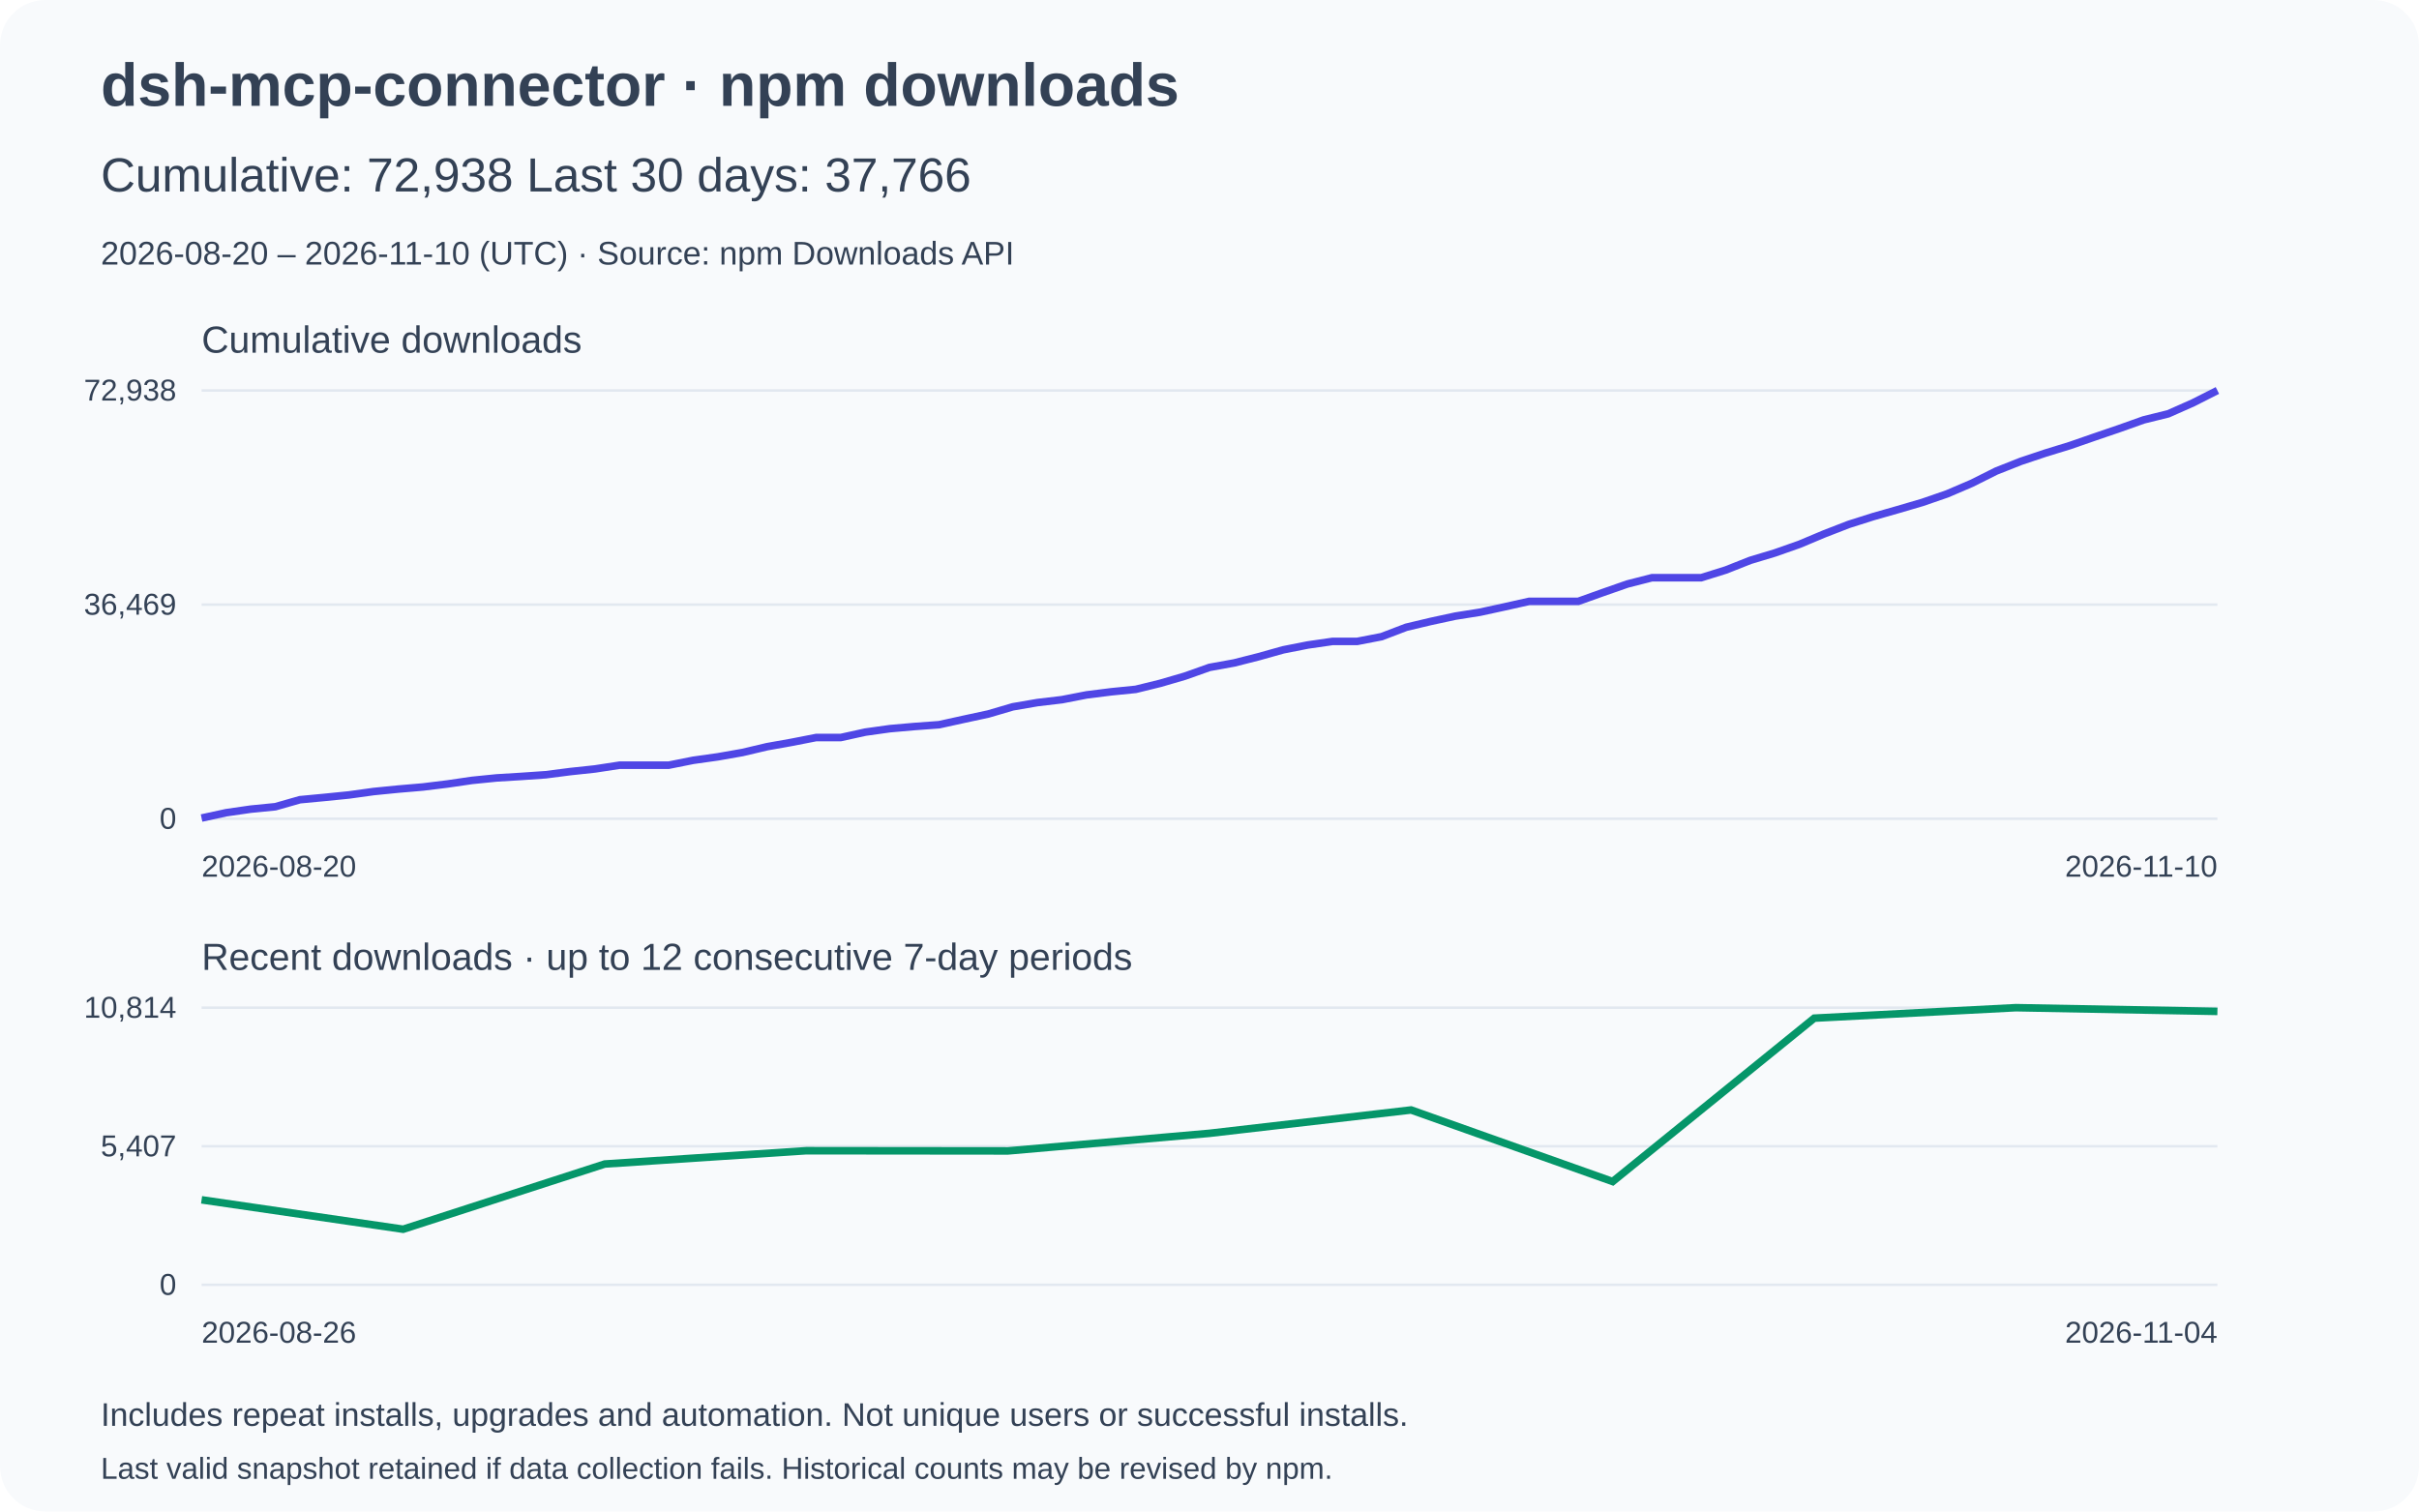
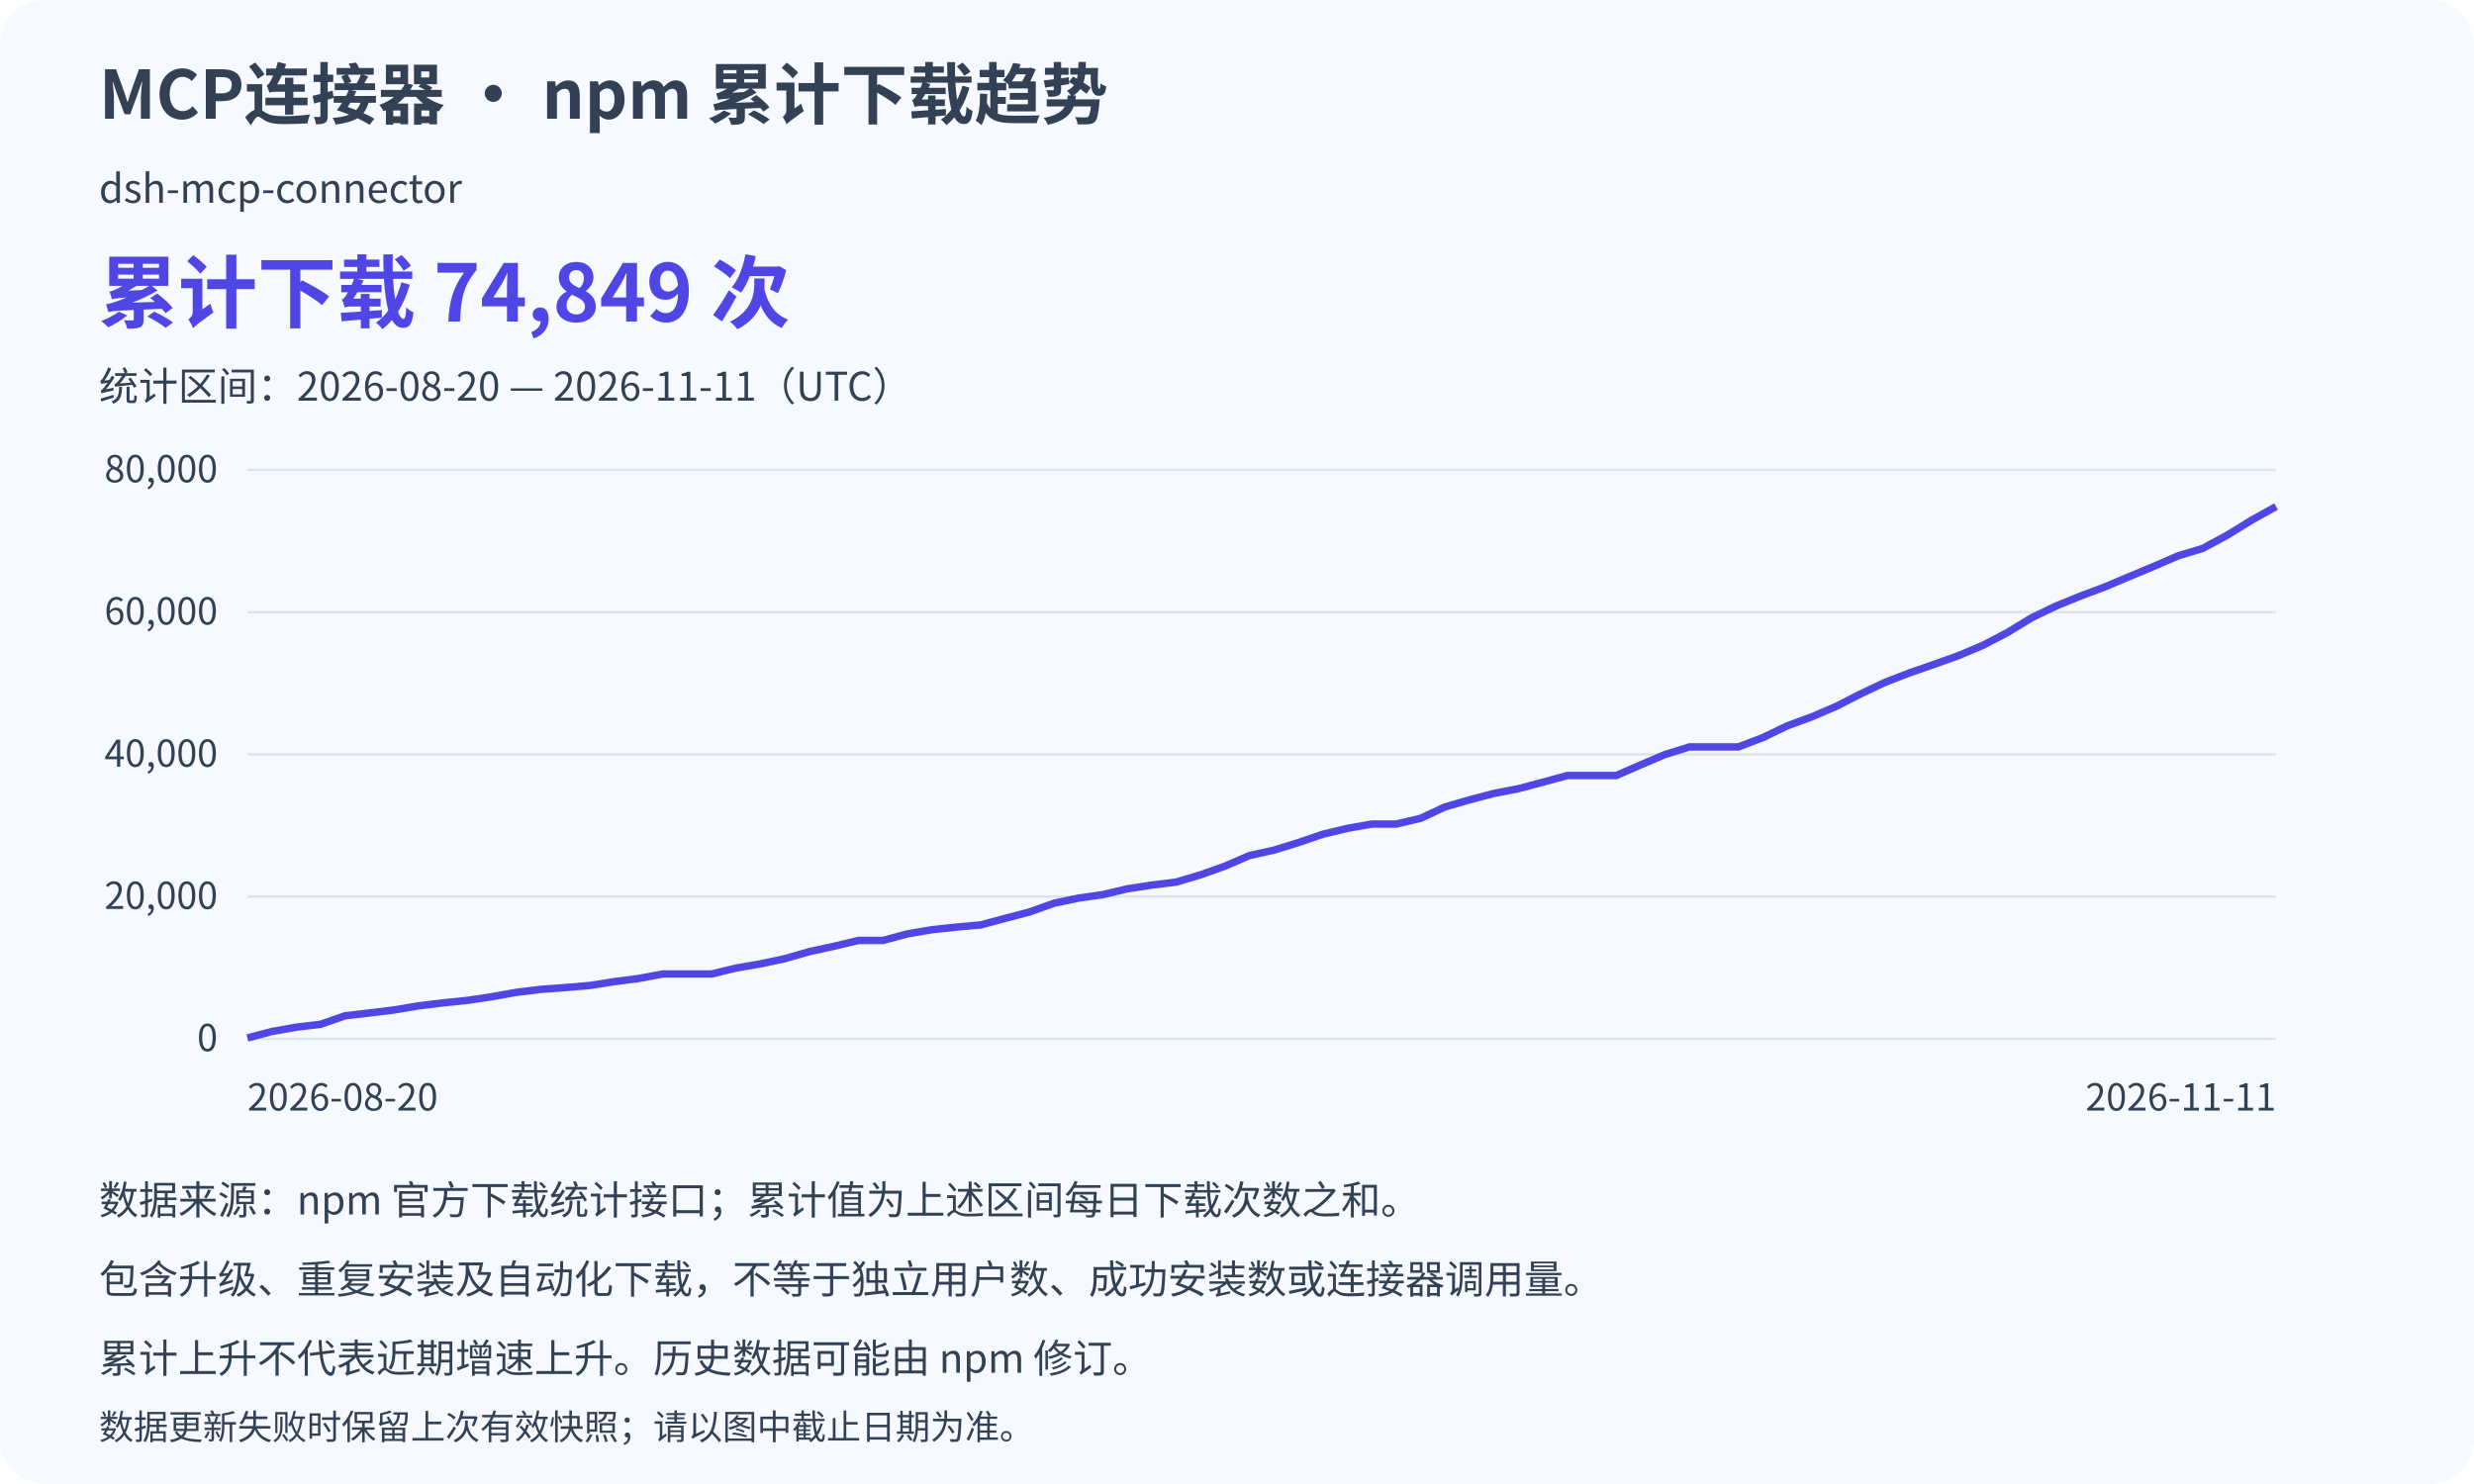
- <svg xmlns="http://www.w3.org/2000/svg" width="960" height="600" viewBox="0 0 960 600" role="img" aria-labelledby="title desc">
-   <rect width="960" height="600" rx="18" fill="#f8fafc" />
-   <g font-family="Arial, sans-serif" fill="#334155">
-     <text x="40" y="42" font-size="24" font-weight="bold">dsh-mcp-connector · npm downloads</text>
-     <text x="40" y="76" font-size="19">Cumulative: 72,938     Last 30 days: 37,766</text>
-     <text x="40" y="105" font-size="13">2026-08-20 – 2026-11-10 (UTC) · Source: npm Downloads API</text>
-     <text x="80" y="140" font-size="15">Cumulative downloads</text>
-     <path d="M80 325 H880" stroke="#e2e8f0" />
-     <text x="70" y="329" text-anchor="end" font-size="12">0</text>
-     <path d="M80 240 H880" stroke="#e2e8f0" />
-     <text x="70" y="244" text-anchor="end" font-size="12">36,469</text>
-     <path d="M80 155 H880" stroke="#e2e8f0" />
-     <text x="70" y="159" text-anchor="end" font-size="12">72,938</text>
-     <path d="M80,324.725 L89.756,322.606 L99.512,321.194 L109.268,320.231 L119.024,317.448 L128.78,316.528 L138.537,315.549 L148.293,314.199 L158.049,313.23 L167.805,312.4 L177.561,311.204 L187.317,309.778 L197.073,308.799 L206.829,308.207 L216.585,307.536 L226.341,306.279 L236.098,305.24 L245.854,303.746 L255.61,303.746 L265.366,303.746 L275.122,301.797 L284.878,300.427 L294.634,298.712 L304.39,296.409 L314.146,294.67 L323.902,292.761 L333.659,292.761 L343.415,290.612 L353.171,289.246 L362.927,288.391 L372.683,287.678 L382.439,285.529 L392.195,283.429 L401.951,280.567 L411.707,278.889 L421.463,277.735 L431.22,275.838 L440.976,274.614 L450.732,273.637 L460.488,271.237 L470.244,268.391 L480,264.927 L489.756,263.161 L499.512,260.683 L509.268,257.949 L519.024,256.026 L528.78,254.614 L538.537,254.614 L548.293,252.724 L558.049,248.997 L567.805,246.675 L577.561,244.571 L587.317,243.023 L597.073,240.9 L606.829,238.713 L616.585,238.713 L626.341,238.713 L636.098,235.222 L645.854,231.814 L655.61,229.323 L665.366,229.323 L675.122,229.323 L684.878,226.279 L694.634,222.426 L704.39,219.487 L714.146,216.052 L723.902,211.952 L733.659,208.167 L743.415,205.071 L753.171,202.289 L762.927,199.426 L772.683,196.056 L782.439,191.877 L792.195,186.994 L801.951,183.137 L811.707,179.867 L821.463,176.867 L831.22,173.478 L840.976,170.15 L850.732,166.677 L860.488,164.262 L870.244,159.937 L880,155" stroke="#4f46e5" stroke-width="3" fill="none" />
-     <text x="80" y="348" font-size="12">2026-08-20</text>
-     <text x="880" y="348" text-anchor="end" font-size="12">2026-11-10</text>
-     <text x="80" y="385" font-size="15">Recent downloads · up to 12 consecutive 7-day periods</text>
-     <path d="M80 510 H880" stroke="#e2e8f0" />
-     <text x="70" y="514" text-anchor="end" font-size="12">0</text>
-     <path d="M80 455 H880" stroke="#e2e8f0" />
-     <text x="70" y="459" text-anchor="end" font-size="12">5,407</text>
-     <path d="M80 400 H880" stroke="#e2e8f0" />
-     <text x="70" y="404" text-anchor="end" font-size="12">10,814</text>
-     <path d="M80,476.27 L160,487.947 L240,462.059 L320,456.78 L400,456.861 L480,449.873 L560,440.607 L640,469.017 L720,404.16 L800,400 L880,401.475" stroke="#059669" stroke-width="3" fill="none" />
-     <text x="80" y="533" font-size="12">2026-08-26</text>
-     <text x="880" y="533" text-anchor="end" font-size="12">2026-11-04</text>
-     <text x="40" y="566" font-size="13">Includes repeat installs, upgrades and automation. Not unique users or successful installs.</text>
-     <text x="40" y="587" font-size="12">Last valid snapshot retained if data collection fails. Historical counts may be revised by npm.</text>
+ <svg xmlns="http://www.w3.org/2000/svg" width="1000" height="600" viewBox="0 0 1000 600" role="img" aria-labelledby="title desc">
+   <rect width="1000" height="600" rx="18" fill="#f6f9ff" />
+   <g font-family="Noto Sans CJK SC, Arial Unicode MS, sans-serif" fill="#334155">
+     <text x="40" y="48" font-size="27" font-weight="bold">MCP连接器 · npm 累计下载趋势</text>
+     <text x="40" y="82" font-size="16">dsh-mcp-connector</text>
+     <text x="40" y="130" font-size="32" font-weight="bold" fill="#4f46e5">累计下载 74,849 次</text>
+     <text x="40" y="162" font-size="16">统计区间：2026-08-20 — 2026-11-11（UTC）</text>
+     <path d="M100 420 H920" stroke="#dce4f0" />
+     <text x="88" y="425" text-anchor="end" font-size="15">0</text>
+     <path d="M100 362.5 H920" stroke="#dce4f0" />
+     <text x="88" y="367.5" text-anchor="end" font-size="15">20,000</text>
+     <path d="M100 305 H920" stroke="#dce4f0" />
+     <text x="88" y="310" text-anchor="end" font-size="15">40,000</text>
+     <path d="M100 247.5 H920" stroke="#dce4f0" />
+     <text x="88" y="252.5" text-anchor="end" font-size="15">60,000</text>
+     <path d="M100 190 H920" stroke="#dce4f0" />
+     <text x="88" y="195" text-anchor="end" font-size="15">80,000</text>
+     <path d="M100,419.661 L109.88,417.047 L119.759,415.305 L129.639,414.118 L139.518,410.685 L149.398,409.549 L159.277,408.342 L169.157,406.677 L179.036,405.481 L188.916,404.458 L198.795,402.983 L208.675,401.223 L218.554,400.016 L228.434,399.286 L238.313,398.458 L248.193,396.908 L258.072,395.626 L267.952,393.783 L277.831,393.783 L287.711,393.783 L297.59,391.379 L307.47,389.689 L317.349,387.573 L327.229,384.732 L337.108,382.588 L346.988,380.233 L356.867,380.233 L366.747,377.582 L376.627,375.897 L386.506,374.842 L396.386,373.963 L406.265,371.312 L416.145,368.721 L426.024,365.191 L435.904,363.121 L445.783,361.698 L455.663,359.358 L465.542,357.848 L475.422,356.644 L485.301,353.682 L495.181,350.172 L505.06,345.9 L514.94,343.721 L524.819,340.664 L534.699,337.292 L544.578,334.92 L554.458,333.178 L564.337,333.178 L574.217,330.846 L584.096,326.249 L593.976,323.386 L603.855,320.789 L613.735,318.88 L623.614,316.261 L633.494,313.565 L643.373,313.565 L653.253,313.565 L663.133,309.258 L673.012,305.055 L682.892,301.981 L692.771,301.981 L702.651,301.981 L712.53,298.226 L722.41,293.474 L732.289,289.849 L742.169,285.611 L752.048,280.554 L761.928,275.885 L771.807,272.067 L781.687,268.634 L791.566,265.104 L801.446,260.946 L811.325,255.792 L821.205,249.768 L831.084,245.01 L840.964,240.977 L850.843,237.276 L860.723,233.096 L870.602,228.991 L880.482,224.707 L890.361,221.728 L900.241,216.393 L910.12,210.303 L920,204.809" stroke="#4f46e5" stroke-width="3" fill="none" />
+     <text x="100" y="449" font-size="15">2026-08-20</text>
+     <text x="920" y="449" text-anchor="end" font-size="15">2026-11-11</text>
+     <text x="40" y="491" font-size="16">数据来源：npm 官方下载统计接口；累计值为上述区间每日下载次数之和。</text>
+     <text x="40" y="523" font-size="16">包含升级、重复安装及自动化下载，不等于独立用户数、成功安装数或连接器调用量。</text>
+     <text x="40" y="555" font-size="16">累计上升不代表近期增速上升。历史数据可能由 npm 修订。</text>
+     <text x="40" y="582" font-size="14">数据更新失败时保留上次有效快照；请以图中截止日期为准。</text>
  </g>
</svg>
